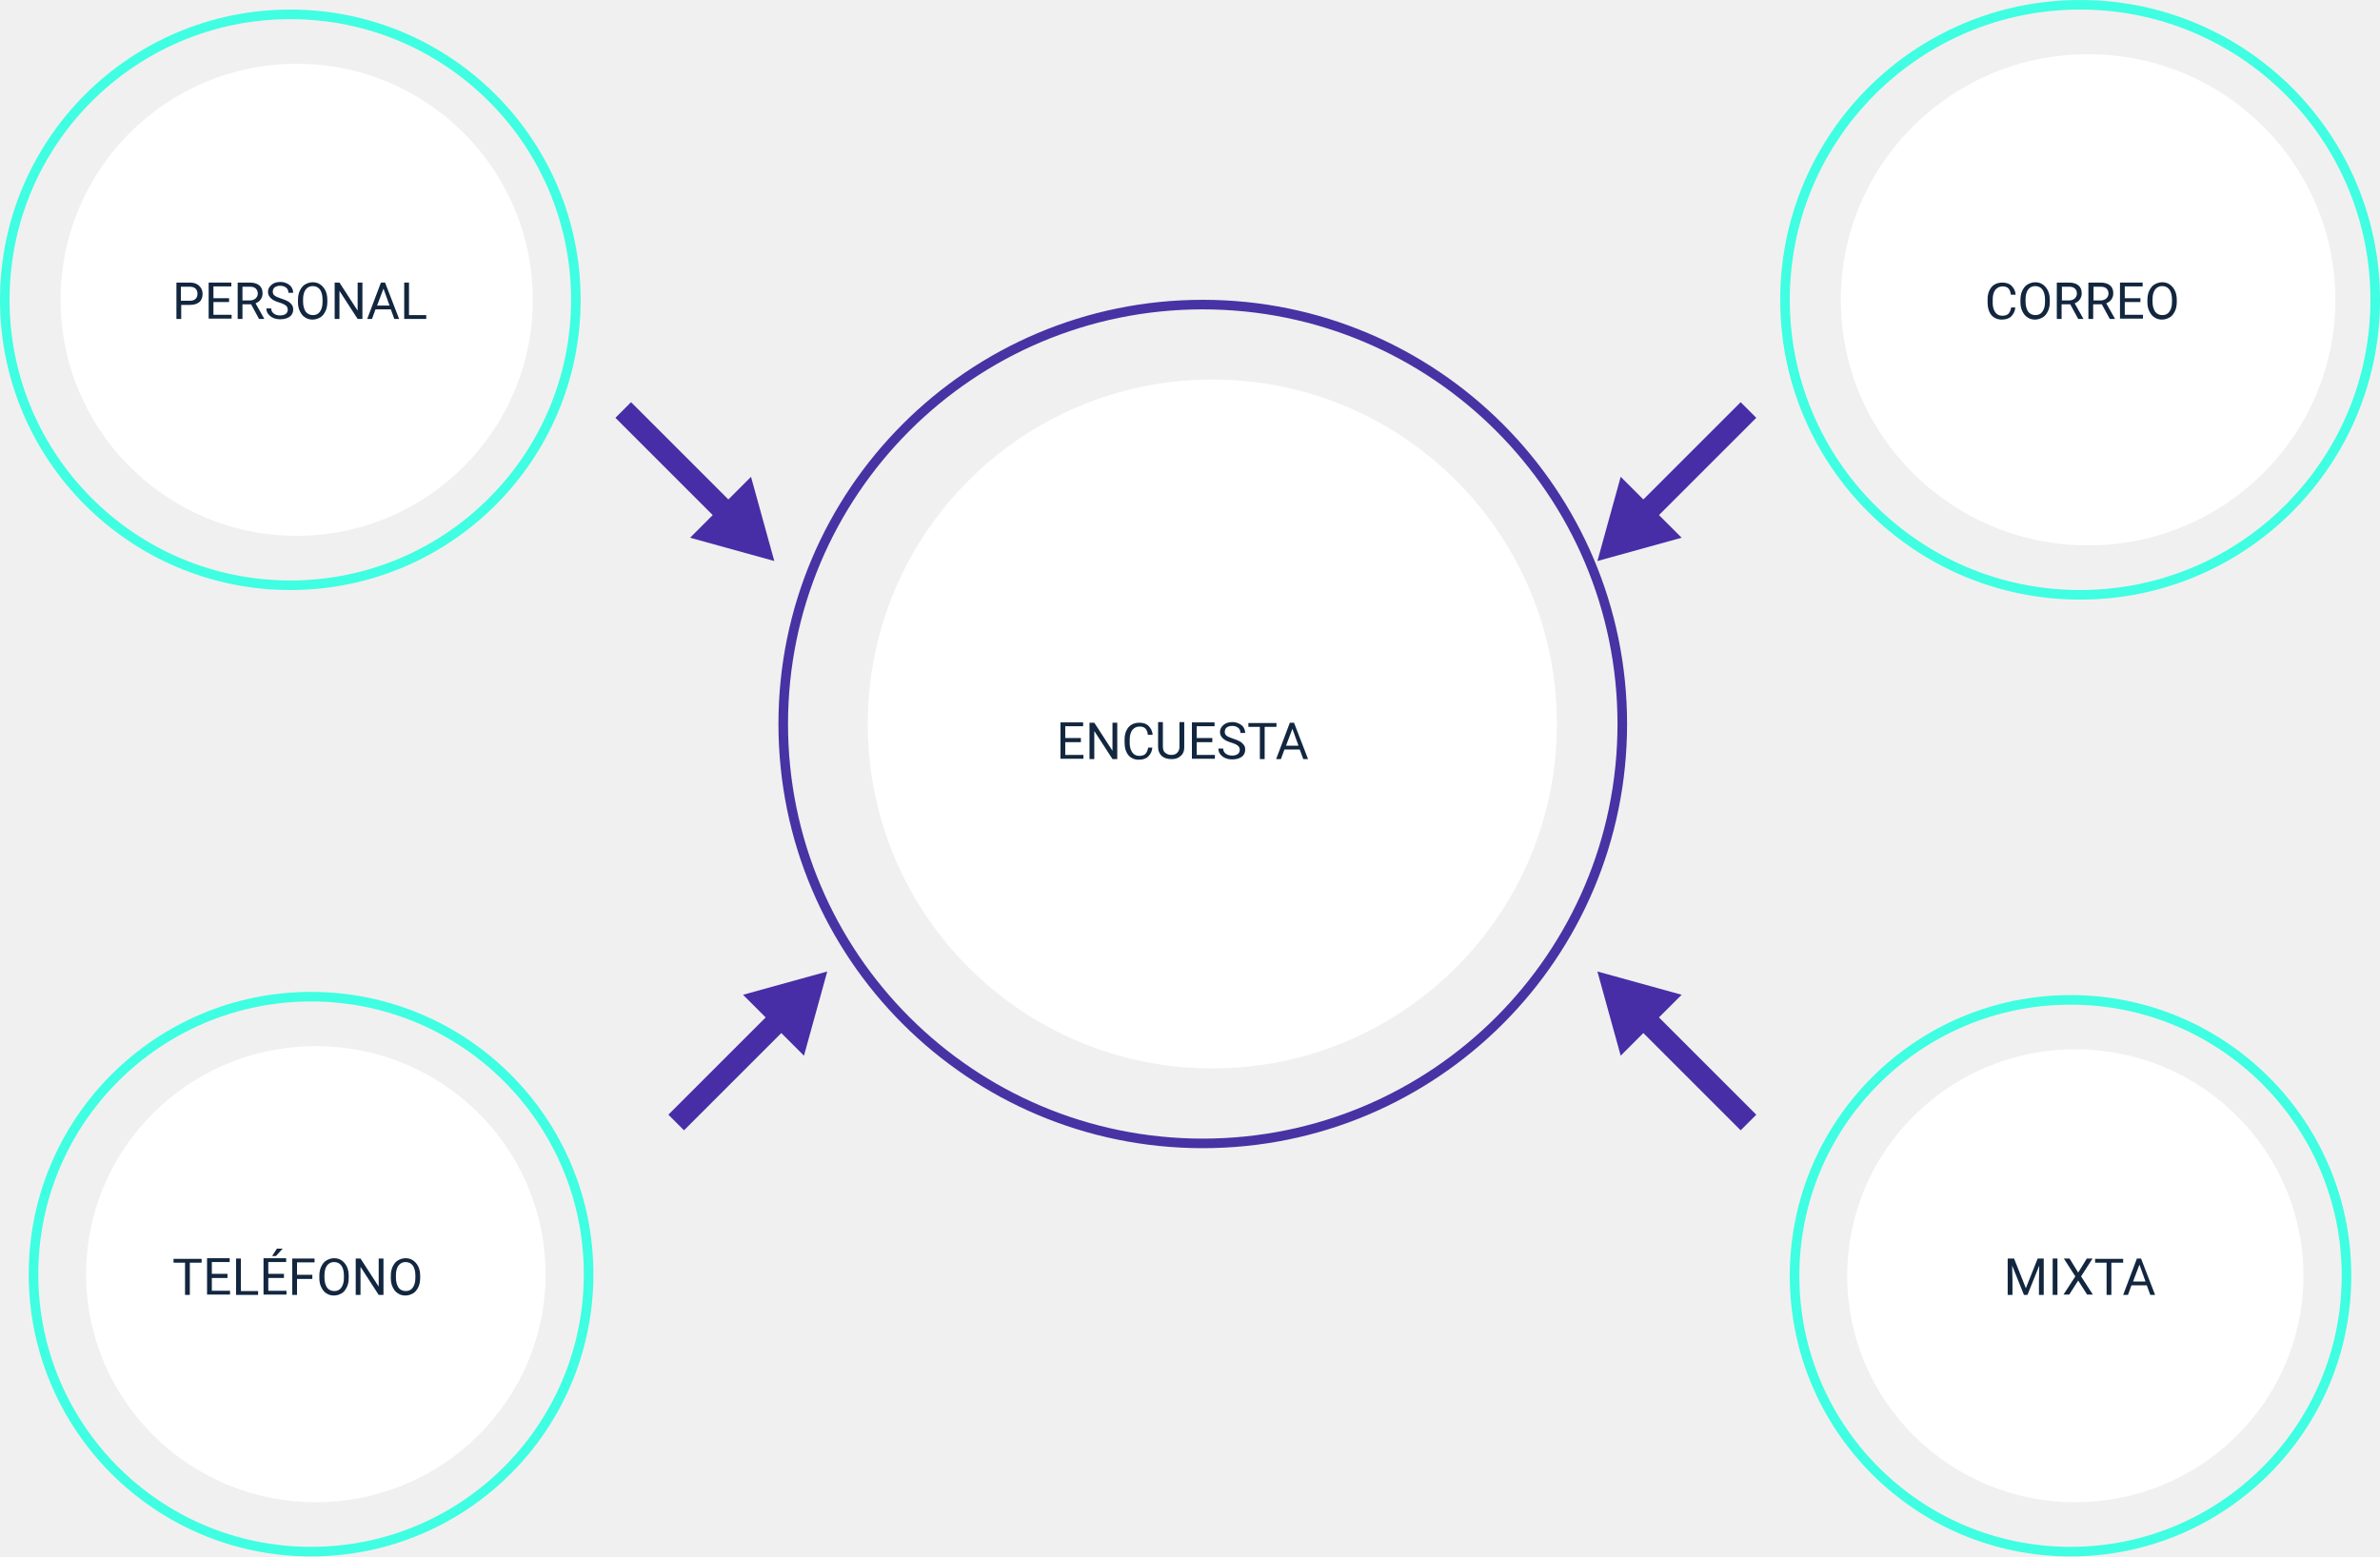
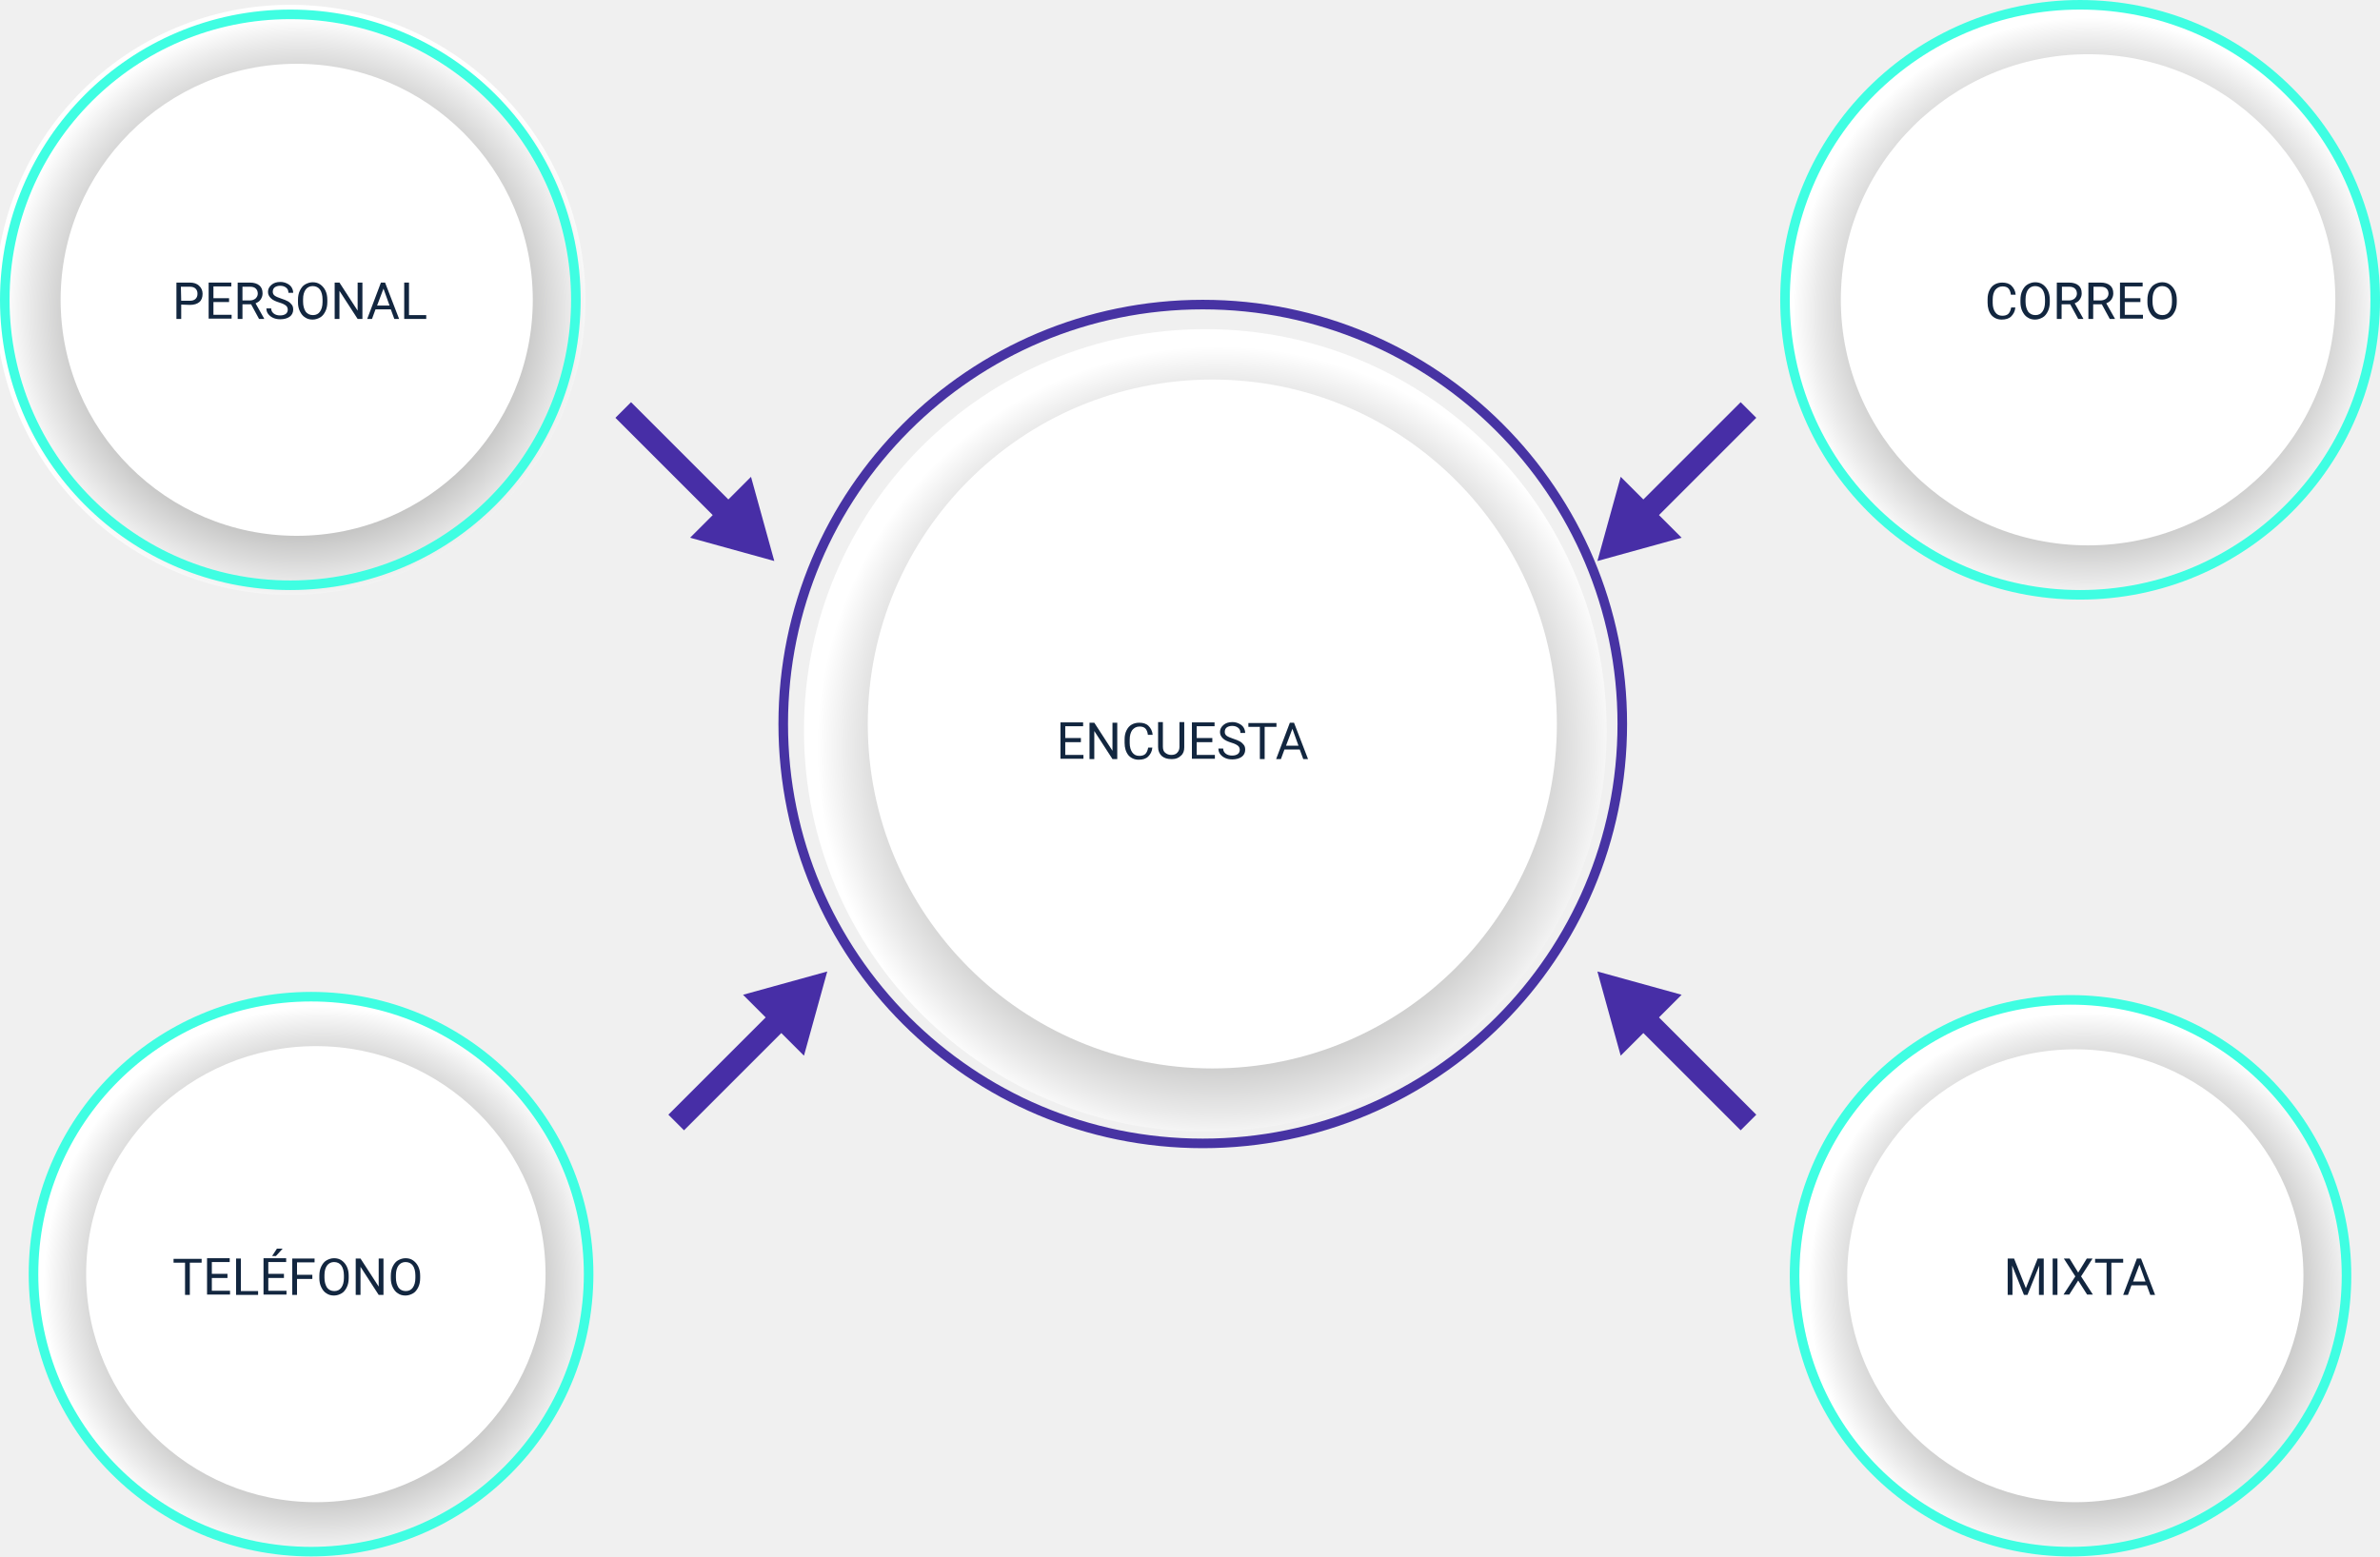
<svg xmlns="http://www.w3.org/2000/svg" version="1.1" id="Capa_1" x="0px" y="0px" viewBox="0 0 746 488" style="enable-background:new 0 0 746 488;" xml:space="preserve">
  <style type="text/css">
- 	.st0{fill:#FFFFFF;}
- 	.st1{fill:none;}
- 	.st2{fill:none;stroke:#4733A3;stroke-width:3;}
- 	.st3{fill:none;stroke:#3FFEE2;stroke-width:3;}
- 	.st4{enable-background:new    ;}
- 	.st5{fill:#12263F;}
- 	.st6{fill:#472EA6;}
+ 	.st0{fill:url(#Elipse_4116-2_00000160911931837192387930000000717523016328041879_);}
+ 	.st1{fill:url(#Elipse_4116-2_00000130645435529335123200000004974055563373455512_);}
+ 	.st2{fill:url(#Elipse_4116-2_00000114794522653188587260000008056802965918242989_);}
+ 	.st3{fill:url(#Elipse_4116-2_00000090260490501680933330000004541423756305421752_);}
+ 	.st4{fill:url(#Elipse_4116-2_00000129911148224833792830000009194481403406523032_);}
+ 	.st5{fill:#FFFFFF;}
+ 	.st6{fill:none;}
+ 	.st7{fill:none;stroke:#4733A3;stroke-width:3;}
+ 	.st8{fill:none;stroke:#3FFEE2;stroke-width:3;}
+ 	.st9{enable-background:new    ;}
+ 	.st10{fill:#12263F;}
+ 	.st11{fill:#472EA6;}
</style>
  <g transform="matrix(1, 0, 0, 1, 425, 12434)">
-     <circle id="Elipse_4114-2" class="st0" cx="-45" cy="-12207" r="108" />
+     <radialGradient id="Elipse_4116-2_00000106128606616060659510000005528228622844319143_" cx="229.4" cy="-12336" r="92.5" gradientUnits="userSpaceOnUse">
+       <stop offset="0" style="stop-color:#555553" />
+       <stop offset="0.116" style="stop-color:#5C5C5A" />
+       <stop offset="0.281" style="stop-color:#6E6E6C" />
+       <stop offset="0.474" style="stop-color:#8C8C8B" />
+       <stop offset="0.69" style="stop-color:#B6B6B5" />
+       <stop offset="0.92" style="stop-color:#EBEBEB" />
+       <stop offset="1" style="stop-color:#FFFFFF" />
+     </radialGradient>
+     <circle id="Elipse_4116-2_00000004527100717030507210000014824985253576635265_" style="fill:url(#Elipse_4116-2_00000106128606616060659510000005528228622844319143_);" cx="226.4" cy="-12340" r="92.5" />
  </g>
  <g transform="matrix(1, 0, 0, 1, 425, 12434)">
-     <circle id="Elipse_4116-2" class="st0" cx="-332" cy="-12340" r="74" />
+     <radialGradient id="Elipse_4116-2_00000065764160865511911810000009932298911298500508_" cx="-331" cy="-12336" r="92.5" gradientUnits="userSpaceOnUse">
+       <stop offset="0" style="stop-color:#555553" />
+       <stop offset="0.116" style="stop-color:#5C5C5A" />
+       <stop offset="0.281" style="stop-color:#6E6E6C" />
+       <stop offset="0.474" style="stop-color:#8C8C8B" />
+       <stop offset="0.69" style="stop-color:#B6B6B5" />
+       <stop offset="0.92" style="stop-color:#EBEBEB" />
+       <stop offset="1" style="stop-color:#FFFFFF" />
+     </radialGradient>
+     <circle id="Elipse_4116-2_00000013191252860559372460000012014674609914894491_" style="fill:url(#Elipse_4116-2_00000065764160865511911810000009932298911298500508_);" cx="-334" cy="-12340" r="92.5" />
  </g>
  <g transform="matrix(1, 0, 0, 1, 425, 12434)">
-     <ellipse id="Elipse_4118-2" class="st0" cx="-326" cy="-12034.5" rx="72" ry="71.5" />
+     <radialGradient id="Elipse_4116-2_00000157310623836892601840000012436465411685251977_" cx="228.202" cy="-12030.164" r="86.4" gradientUnits="userSpaceOnUse">
+       <stop offset="0" style="stop-color:#555553" />
+       <stop offset="0.116" style="stop-color:#5C5C5A" />
+       <stop offset="0.281" style="stop-color:#6E6E6C" />
+       <stop offset="0.474" style="stop-color:#8C8C8B" />
+       <stop offset="0.69" style="stop-color:#B6B6B5" />
+       <stop offset="0.92" style="stop-color:#EBEBEB" />
+       <stop offset="1" style="stop-color:#FFFFFF" />
+     </radialGradient>
+     <circle id="Elipse_4116-2_00000140003871686475251900000014901701002606927020_" style="fill:url(#Elipse_4116-2_00000157310623836892601840000012436465411685251977_);" cx="225.4" cy="-12033.9" r="86.4" />
  </g>
  <g transform="matrix(1, 0, 0, 1, 425, 12434)">
-     <ellipse id="Elipse_4120-2" class="st0" cx="225.5" cy="-12034" rx="71.5" ry="71" />
+     <radialGradient id="Elipse_4116-2_00000115477267308570694080000015475955381898481329_" cx="-43.068" cy="-12199.558" r="125.85" gradientUnits="userSpaceOnUse">
+       <stop offset="0" style="stop-color:#555553" />
+       <stop offset="0.116" style="stop-color:#5C5C5A" />
+       <stop offset="0.281" style="stop-color:#6E6E6C" />
+       <stop offset="0.474" style="stop-color:#8C8C8B" />
+       <stop offset="0.69" style="stop-color:#B6B6B5" />
+       <stop offset="0.92" style="stop-color:#EBEBEB" />
+       <stop offset="1" style="stop-color:#FFFFFF" />
+     </radialGradient>
+     <circle id="Elipse_4116-2_00000074428866363261982200000010203256052383379892_" style="fill:url(#Elipse_4116-2_00000115477267308570694080000015475955381898481329_);" cx="-47.2" cy="-12205" r="125.8" />
  </g>
  <g transform="matrix(1, 0, 0, 1, 425, 12434)">
-     <ellipse id="Elipse_4122-2" class="st0" cx="229.5" cy="-12340" rx="77.5" ry="77" />
+     <radialGradient id="Elipse_4116-2_00000147181807768191523550000018357031807346715270_" cx="-324.173" cy="-12031.381" r="87.15" gradientUnits="userSpaceOnUse">
+       <stop offset="0" style="stop-color:#555553" />
+       <stop offset="0.116" style="stop-color:#5C5C5A" />
+       <stop offset="0.281" style="stop-color:#6E6E6C" />
+       <stop offset="0.474" style="stop-color:#8C8C8B" />
+       <stop offset="0.69" style="stop-color:#B6B6B5" />
+       <stop offset="0.92" style="stop-color:#EBEBEB" />
+       <stop offset="1" style="stop-color:#FFFFFF" />
+     </radialGradient>
+     <circle id="Elipse_4116-2_00000077312992824207279890000009020544523186454680_" style="fill:url(#Elipse_4116-2_00000147181807768191523550000018357031807346715270_);" cx="-327" cy="-12035.2" r="87.1" />
+   </g>
+   <g transform="matrix(1, 0, 0, 1, 425, 12434)">
+     <circle id="Elipse_4114-2" class="st5" cx="-45" cy="-12207" r="108" />
+   </g>
+   <g transform="matrix(1, 0, 0, 1, 425, 12434)">
+     <circle id="Elipse_4116-2" class="st5" cx="-332" cy="-12340" r="74" />
+   </g>
+   <g transform="matrix(1, 0, 0, 1, 425, 12434)">
+     <ellipse id="Elipse_4118-2" class="st5" cx="-326" cy="-12034.5" rx="72" ry="71.5" />
+   </g>
+   <g transform="matrix(1, 0, 0, 1, 425, 12434)">
+     <ellipse id="Elipse_4120-2" class="st5" cx="225.5" cy="-12034" rx="71.5" ry="71" />
+   </g>
+   <g transform="matrix(1, 0, 0, 1, 425, 12434)">
+     <ellipse id="Elipse_4122-2" class="st5" cx="229.5" cy="-12340" rx="77.5" ry="77" />
  </g>
  <g id="Elipse_4115" transform="translate(669 12528)">
-     <circle class="st1" cx="-292" cy="-12301" r="133" />
-     <circle class="st2" cx="-292" cy="-12301" r="131.5" />
+     <circle class="st6" cx="-292" cy="-12301" r="133" />
+     <circle class="st7" cx="-292" cy="-12301" r="131.5" />
  </g>
  <g id="Elipse_4117" transform="translate(425 12437)">
-     <circle class="st1" cx="-334" cy="-12343" r="91" />
-     <circle class="st3" cx="-334" cy="-12343" r="89.5" />
+     <circle class="st6" cx="-334" cy="-12343" r="91" />
+     <circle class="st8" cx="-334" cy="-12343" r="89.5" />
  </g>
  <g id="Elipse_4119" transform="translate(434 12745)">
-     <circle class="st1" cx="-336.5" cy="-12345.5" r="88.5" />
-     <circle class="st3" cx="-336.5" cy="-12345.5" r="87" />
+     <circle class="st6" cx="-336.5" cy="-12345.5" r="88.5" />
+     <circle class="st8" cx="-336.5" cy="-12345.5" r="87" />
  </g>
  <g id="Elipse_4121" transform="translate(986 12746)">
-     <circle class="st1" cx="-337" cy="-12346" r="88" />
-     <circle class="st3" cx="-337" cy="-12346" r="86.5" />
+     <circle class="st6" cx="-337" cy="-12346" r="88" />
+     <circle class="st8" cx="-337" cy="-12346" r="86.5" />
  </g>
  <g id="Elipse_4123" transform="translate(983 12434)">
-     <circle class="st1" cx="-331" cy="-12340" r="94" />
-     <circle class="st3" cx="-331" cy="-12340" r="92.5" />
+     <circle class="st6" cx="-331" cy="-12340" r="94" />
+     <circle class="st8" cx="-331" cy="-12340" r="92.5" />
  </g>
-   <g class="st4">
-     <path class="st5" d="M338.8,232.7h-4.9v4h5.7v1.2h-7.2v-11.4h7.1v1.2h-5.6v3.7h4.9V232.7z" />
-     <path class="st5" d="M350.2,238h-1.5l-5.7-8.8v8.8h-1.5v-11.4h1.5l5.7,8.8v-8.8h1.5V238z" />
-     <path class="st5" d="M361.2,234.4c-0.1,1.2-0.6,2.1-1.3,2.8c-0.7,0.7-1.7,1-3,1c-1.3,0-2.4-0.5-3.2-1.4c-0.8-1-1.2-2.3-1.2-3.9   v-1.1c0-1.1,0.2-2,0.6-2.8c0.4-0.8,0.9-1.4,1.6-1.8c0.7-0.4,1.5-0.6,2.4-0.6c1.2,0,2.2,0.3,2.9,1c0.7,0.7,1.2,1.6,1.3,2.8h-1.5   c-0.1-0.9-0.4-1.6-0.8-2c-0.4-0.4-1-0.6-1.8-0.6c-1,0-1.7,0.4-2.3,1.1c-0.5,0.7-0.8,1.7-0.8,3v1.1c0,1.2,0.3,2.2,0.8,2.9   s1.2,1.1,2.2,1.1c0.8,0,1.5-0.2,1.9-0.6s0.7-1,0.9-2H361.2z" />
-     <path class="st5" d="M371.2,226.6v7.7c0,1.1-0.3,2-1,2.6c-0.7,0.7-1.6,1.1-2.7,1.1l-0.4,0c-1.2,0-2.2-0.3-3-1   c-0.7-0.7-1.1-1.6-1.1-2.8v-7.8h1.5v7.7c0,0.8,0.2,1.5,0.7,1.9s1.1,0.7,1.9,0.7c0.8,0,1.5-0.2,1.9-0.7c0.5-0.5,0.7-1.1,0.7-1.9   v-7.7H371.2z" />
-     <path class="st5" d="M380,232.7h-4.9v4h5.7v1.2h-7.2v-11.4h7.1v1.2h-5.6v3.7h4.9V232.7z" />
-     <path class="st5" d="M386.1,232.9c-1.3-0.4-2.2-0.8-2.8-1.4s-0.9-1.2-0.9-2c0-0.9,0.4-1.6,1.1-2.2c0.7-0.6,1.6-0.9,2.8-0.9   c0.8,0,1.5,0.2,2.1,0.5c0.6,0.3,1.1,0.7,1.4,1.2s0.5,1.1,0.5,1.7h-1.5c0-0.7-0.2-1.2-0.7-1.6s-1.1-0.6-1.9-0.6   c-0.7,0-1.3,0.2-1.7,0.5s-0.6,0.8-0.6,1.4c0,0.5,0.2,0.9,0.6,1.2c0.4,0.3,1.1,0.6,2,0.9c0.9,0.3,1.7,0.6,2.2,0.9   c0.5,0.3,0.9,0.7,1.2,1.1s0.4,0.9,0.4,1.5c0,0.9-0.4,1.7-1.1,2.2s-1.7,0.8-2.9,0.8c-0.8,0-1.5-0.1-2.2-0.4   c-0.7-0.3-1.2-0.7-1.6-1.2s-0.6-1.1-0.6-1.8h1.5c0,0.7,0.3,1.2,0.8,1.6s1.2,0.6,2,0.6c0.8,0,1.4-0.2,1.8-0.5s0.6-0.8,0.6-1.3   s-0.2-1-0.6-1.3S387.1,233.2,386.1,232.9z" />
-     <path class="st5" d="M400.1,227.9h-3.7V238h-1.5v-10.1h-3.6v-1.2h8.8V227.9z" />
-     <path class="st5" d="M407.4,235h-4.8l-1.1,3H400l4.3-11.4h1.3L410,238h-1.5L407.4,235z M403.1,233.8h3.9l-1.9-5.3L403.1,233.8z" />
+   <g class="st9">
+     <path class="st10" d="M338.8,232.7h-4.9v4h5.7v1.2h-7.2v-11.4h7.1v1.2h-5.6v3.7h4.9V232.7z" />
+     <path class="st10" d="M350.2,238h-1.5l-5.7-8.8v8.8h-1.5v-11.4h1.5l5.7,8.8v-8.8h1.5V238z" />
+     <path class="st10" d="M361.2,234.4c-0.1,1.2-0.6,2.1-1.3,2.8c-0.7,0.7-1.7,1-3,1s-2.4-0.5-3.2-1.4c-0.8-1-1.2-2.3-1.2-3.9v-1.1   c0-1.1,0.2-2,0.6-2.8s0.9-1.4,1.6-1.8c0.7-0.4,1.5-0.6,2.4-0.6c1.2,0,2.2,0.3,2.9,1c0.7,0.7,1.2,1.6,1.3,2.8h-1.5   c-0.1-0.9-0.4-1.6-0.8-2s-1-0.6-1.8-0.6c-1,0-1.7,0.4-2.3,1.1c-0.5,0.7-0.8,1.7-0.8,3v1.1c0,1.2,0.3,2.2,0.8,2.9s1.2,1.1,2.2,1.1   c0.8,0,1.5-0.2,1.9-0.6s0.7-1,0.9-2H361.2z" />
+     <path class="st10" d="M371.2,226.6v7.7c0,1.1-0.3,2-1,2.6c-0.7,0.7-1.6,1.1-2.7,1.1h-0.4c-1.2,0-2.2-0.3-3-1   c-0.7-0.7-1.1-1.6-1.1-2.8v-7.8h1.5v7.7c0,0.8,0.2,1.5,0.7,1.9s1.1,0.7,1.9,0.7s1.5-0.2,1.9-0.7c0.5-0.5,0.7-1.1,0.7-1.9v-7.7h1.5   V226.6z" />
+     <path class="st10" d="M380,232.7h-4.9v4h5.7v1.2h-7.2v-11.4h7.1v1.2h-5.6v3.7h4.9V232.7z" />
+     <path class="st10" d="M386.1,232.9c-1.3-0.4-2.2-0.8-2.8-1.4s-0.9-1.2-0.9-2c0-0.9,0.4-1.6,1.1-2.2c0.7-0.6,1.6-0.9,2.8-0.9   c0.8,0,1.5,0.2,2.1,0.5s1.1,0.7,1.4,1.2s0.5,1.1,0.5,1.7h-1.5c0-0.7-0.2-1.2-0.7-1.6s-1.1-0.6-1.9-0.6c-0.7,0-1.3,0.2-1.7,0.5   s-0.6,0.8-0.6,1.4c0,0.5,0.2,0.9,0.6,1.2s1.1,0.6,2,0.9c0.9,0.3,1.7,0.6,2.2,0.9c0.5,0.3,0.9,0.7,1.2,1.1s0.4,0.9,0.4,1.5   c0,0.9-0.4,1.7-1.1,2.2s-1.7,0.8-2.9,0.8c-0.8,0-1.5-0.1-2.2-0.4c-0.7-0.3-1.2-0.7-1.6-1.2s-0.6-1.1-0.6-1.8h1.5   c0,0.7,0.3,1.2,0.8,1.6s1.2,0.6,2,0.6s1.4-0.2,1.8-0.5s0.6-0.8,0.6-1.3s-0.2-1-0.6-1.3S387.1,233.2,386.1,232.9z" />
+     <path class="st10" d="M400.1,227.9h-3.7V238h-1.5v-10.1h-3.6v-1.2h8.8L400.1,227.9L400.1,227.9z" />
+     <path class="st10" d="M407.4,235h-4.8l-1.1,3H400l4.3-11.4h1.3L410,238h-1.5L407.4,235z M403.1,233.8h3.9l-1.9-5.3L403.1,233.8z" />
  </g>
-   <g class="st4">
-     <path class="st5" d="M631.7,96.4c-0.1,1.2-0.6,2.1-1.3,2.8c-0.7,0.7-1.7,1-3,1c-1.3,0-2.4-0.5-3.2-1.4c-0.8-1-1.2-2.3-1.2-3.9v-1.1   c0-1.1,0.2-2,0.6-2.8c0.4-0.8,0.9-1.4,1.6-1.8c0.7-0.4,1.5-0.6,2.4-0.6c1.2,0,2.2,0.3,2.9,1c0.7,0.7,1.2,1.6,1.3,2.8h-1.5   c-0.1-0.9-0.4-1.6-0.8-2c-0.4-0.4-1-0.6-1.8-0.6c-1,0-1.7,0.4-2.3,1.1c-0.5,0.7-0.8,1.7-0.8,3v1.1c0,1.2,0.3,2.2,0.8,2.9   s1.2,1.1,2.2,1.1c0.8,0,1.5-0.2,1.9-0.6s0.7-1,0.9-2H631.7z" />
-     <path class="st5" d="M642.5,94.7c0,1.1-0.2,2.1-0.6,2.9s-0.9,1.5-1.6,1.9s-1.5,0.7-2.4,0.7c-0.9,0-1.7-0.2-2.4-0.7   c-0.7-0.4-1.2-1.1-1.6-1.9s-0.6-1.8-0.6-2.8V94c0-1.1,0.2-2.1,0.6-2.9c0.4-0.8,0.9-1.5,1.6-1.9s1.5-0.7,2.4-0.7   c0.9,0,1.7,0.2,2.4,0.7s1.2,1.1,1.6,1.9s0.6,1.8,0.6,2.9V94.7z M641,93.9c0-1.3-0.3-2.4-0.8-3.1c-0.5-0.7-1.3-1.1-2.3-1.1   c-0.9,0-1.7,0.4-2.2,1.1c-0.5,0.7-0.8,1.7-0.8,3v0.8c0,1.3,0.3,2.3,0.8,3.1c0.5,0.7,1.3,1.1,2.3,1.1c1,0,1.7-0.4,2.2-1.1   s0.8-1.7,0.8-3V93.9z" />
-     <path class="st5" d="M648.9,95.4h-2.7v4.6h-1.5V88.6h3.8c1.3,0,2.3,0.3,3,0.9c0.7,0.6,1,1.4,1,2.5c0,0.7-0.2,1.3-0.6,1.9   s-0.9,0.9-1.6,1.2l2.7,4.8v0.1h-1.6L648.9,95.4z M646.2,94.2h2.3c0.7,0,1.3-0.2,1.8-0.6c0.4-0.4,0.7-0.9,0.7-1.5   c0-0.7-0.2-1.2-0.6-1.6c-0.4-0.4-1-0.6-1.8-0.6h-2.3V94.2z" />
-     <path class="st5" d="M658.8,95.4h-2.7v4.6h-1.5V88.6h3.8c1.3,0,2.3,0.3,3,0.9c0.7,0.6,1,1.4,1,2.5c0,0.7-0.2,1.3-0.6,1.9   s-0.9,0.9-1.6,1.2l2.7,4.8v0.1h-1.6L658.8,95.4z M656.1,94.2h2.3c0.7,0,1.3-0.2,1.8-0.6c0.4-0.4,0.7-0.9,0.7-1.5   c0-0.7-0.2-1.2-0.6-1.6c-0.4-0.4-1-0.6-1.8-0.6h-2.3V94.2z" />
-     <path class="st5" d="M670.9,94.7h-4.9v4h5.7v1.2h-7.2V88.6h7.1v1.2h-5.6v3.7h4.9V94.7z" />
-     <path class="st5" d="M682.3,94.7c0,1.1-0.2,2.1-0.6,2.9s-0.9,1.5-1.6,1.9s-1.5,0.7-2.4,0.7c-0.9,0-1.7-0.2-2.4-0.7   c-0.7-0.4-1.2-1.1-1.6-1.9s-0.6-1.8-0.6-2.8V94c0-1.1,0.2-2.1,0.6-2.9c0.4-0.8,0.9-1.5,1.6-1.9s1.5-0.7,2.4-0.7   c0.9,0,1.7,0.2,2.4,0.7s1.2,1.1,1.6,1.9s0.6,1.8,0.6,2.9V94.7z M680.8,93.9c0-1.3-0.3-2.4-0.8-3.1c-0.5-0.7-1.3-1.1-2.3-1.1   c-0.9,0-1.7,0.4-2.2,1.1c-0.5,0.7-0.8,1.7-0.8,3v0.8c0,1.3,0.3,2.3,0.8,3.1c0.5,0.7,1.3,1.1,2.3,1.1c1,0,1.7-0.4,2.2-1.1   s0.8-1.7,0.8-3V93.9z" />
+   <g class="st9">
+     <path class="st10" d="M631.7,96.4c-0.1,1.2-0.6,2.1-1.3,2.8c-0.7,0.7-1.7,1-3,1s-2.4-0.5-3.2-1.4c-0.8-1-1.2-2.3-1.2-3.9v-1.1   c0-1.1,0.2-2,0.6-2.8c0.4-0.8,0.9-1.4,1.6-1.8c0.7-0.4,1.5-0.6,2.4-0.6c1.2,0,2.2,0.3,2.9,1s1.2,1.6,1.3,2.8h-1.5   c-0.1-0.9-0.4-1.6-0.8-2c-0.4-0.4-1-0.6-1.8-0.6c-1,0-1.7,0.4-2.3,1.1c-0.5,0.7-0.8,1.7-0.8,3V95c0,1.2,0.3,2.2,0.8,2.9   s1.2,1.1,2.2,1.1c0.8,0,1.5-0.2,1.9-0.6s0.7-1,0.9-2H631.7z" />
+     <path class="st10" d="M642.5,94.7c0,1.1-0.2,2.1-0.6,2.9s-0.9,1.5-1.6,1.9s-1.5,0.7-2.4,0.7s-1.7-0.2-2.4-0.7   c-0.7-0.4-1.2-1.1-1.6-1.9s-0.6-1.8-0.6-2.8V94c0-1.1,0.2-2.1,0.6-2.9c0.4-0.8,0.9-1.5,1.6-1.9s1.5-0.7,2.4-0.7s1.7,0.2,2.4,0.7   s1.2,1.1,1.6,1.9s0.6,1.8,0.6,2.9V94.7z M641,93.9c0-1.3-0.3-2.4-0.8-3.1s-1.3-1.1-2.3-1.1c-0.9,0-1.7,0.4-2.2,1.1s-0.8,1.7-0.8,3   v0.8c0,1.3,0.3,2.3,0.8,3.1c0.5,0.7,1.3,1.1,2.3,1.1s1.7-0.4,2.2-1.1s0.8-1.7,0.8-3V93.9z" />
+     <path class="st10" d="M648.9,95.4h-2.7v4.6h-1.5V88.6h3.8c1.3,0,2.3,0.3,3,0.9s1,1.4,1,2.5c0,0.7-0.2,1.3-0.6,1.9s-0.9,0.9-1.6,1.2   l2.7,4.8v0.1h-1.6L648.9,95.4z M646.2,94.2h2.3c0.7,0,1.3-0.2,1.8-0.6c0.4-0.4,0.7-0.9,0.7-1.5c0-0.7-0.2-1.2-0.6-1.6   c-0.4-0.4-1-0.6-1.8-0.6h-2.3v4.3H646.2z" />
+     <path class="st10" d="M658.8,95.4h-2.7v4.6h-1.5V88.6h3.8c1.3,0,2.3,0.3,3,0.9s1,1.4,1,2.5c0,0.7-0.2,1.3-0.6,1.9s-0.9,0.9-1.6,1.2   l2.7,4.8v0.1h-1.6L658.8,95.4z M656.1,94.2h2.3c0.7,0,1.3-0.2,1.8-0.6c0.4-0.4,0.7-0.9,0.7-1.5c0-0.7-0.2-1.2-0.6-1.6   c-0.4-0.4-1-0.6-1.8-0.6h-2.3v4.3H656.1z" />
+     <path class="st10" d="M670.9,94.7H666v4h5.7v1.2h-7.2V88.6h7.1v1.2H666v3.7h4.9V94.7z" />
+     <path class="st10" d="M682.3,94.7c0,1.1-0.2,2.1-0.6,2.9s-0.9,1.5-1.6,1.9s-1.5,0.7-2.4,0.7s-1.7-0.2-2.4-0.7   c-0.7-0.4-1.2-1.1-1.6-1.9s-0.6-1.8-0.6-2.8V94c0-1.1,0.2-2.1,0.6-2.9c0.4-0.8,0.9-1.5,1.6-1.9s1.5-0.7,2.4-0.7s1.7,0.2,2.4,0.7   s1.2,1.1,1.6,1.9s0.6,1.8,0.6,2.9V94.7z M680.8,93.9c0-1.3-0.3-2.4-0.8-3.1s-1.3-1.1-2.3-1.1c-0.9,0-1.7,0.4-2.2,1.1   s-0.8,1.7-0.8,3v0.8c0,1.3,0.3,2.3,0.8,3.1c0.5,0.7,1.3,1.1,2.3,1.1s1.7-0.4,2.2-1.1s0.8-1.7,0.8-3V93.9z" />
  </g>
-   <g class="st4">
-     <path class="st5" d="M631.3,394.6l3.7,9.3l3.7-9.3h1.9V406h-1.5v-4.4l0.1-4.8l-3.7,9.2h-1.1l-3.7-9.2l0.1,4.8v4.4h-1.5v-11.4H631.3   z" />
-     <path class="st5" d="M644.9,406h-1.5v-11.4h1.5V406z" />
-     <path class="st5" d="M651.4,399l2.7-4.4h1.8l-3.6,5.6l3.7,5.7h-1.8l-2.8-4.4l-2.8,4.4h-1.8l3.7-5.7l-3.6-5.6h1.8L651.4,399z" />
-     <path class="st5" d="M665.5,395.9h-3.7V406h-1.5v-10.1h-3.6v-1.2h8.8V395.9z" />
-     <path class="st5" d="M672.9,403h-4.8l-1.1,3h-1.5l4.3-11.4h1.3l4.4,11.4H674L672.9,403z M668.6,401.8h3.9l-1.9-5.3L668.6,401.8z" />
+   <g class="st9">
+     <path class="st10" d="M631.3,394.6l3.7,9.3l3.7-9.3h1.9V406h-1.5v-4.4l0.1-4.8l-3.7,9.2h-1.1l-3.7-9.2l0.1,4.8v4.4h-1.5v-11.4   H631.3z" />
+     <path class="st10" d="M644.9,406h-1.5v-11.4h1.5V406z" />
+     <path class="st10" d="M651.4,399l2.7-4.4h1.8l-3.6,5.6l3.7,5.7h-1.8l-2.8-4.4l-2.8,4.4h-1.8l3.7-5.7l-3.6-5.6h1.8L651.4,399z" />
+     <path class="st10" d="M665.5,395.9h-3.7V406h-1.5v-10.1h-3.6v-1.2h8.8V395.9z" />
+     <path class="st10" d="M672.9,403h-4.8l-1.1,3h-1.5l4.3-11.4h1.3l4.4,11.4H674L672.9,403z M668.6,401.8h3.9l-1.9-5.3L668.6,401.8z" />
  </g>
-   <g class="st4">
-     <path class="st5" d="M63.2,395.9h-3.7V406H58v-10.1h-3.6v-1.2h8.8V395.9z" />
-     <path class="st5" d="M71.3,400.7h-4.9v4h5.7v1.2h-7.2v-11.4H72v1.2h-5.6v3.7h4.9V400.7z" />
-     <path class="st5" d="M75.5,404.8h5.4v1.2H74v-11.4h1.5V404.8z" />
-     <path class="st5" d="M89,400.7h-4.9v4h5.7v1.2h-7.2v-11.4h7.1v1.2h-5.6v3.7H89V400.7z M86.8,391.5h1.8l-2.1,2.3l-1.2,0L86.8,391.5z   " />
-     <path class="st5" d="M97.9,401h-4.8v5h-1.5v-11.4h7v1.2h-5.5v3.9h4.8V401z" />
-     <path class="st5" d="M109.3,400.7c0,1.1-0.2,2.1-0.6,2.9s-0.9,1.5-1.6,1.9s-1.5,0.7-2.4,0.7c-0.9,0-1.7-0.2-2.4-0.7   c-0.7-0.4-1.2-1.1-1.6-1.9s-0.6-1.8-0.6-2.8V400c0-1.1,0.2-2.1,0.6-2.9c0.4-0.8,0.9-1.5,1.6-1.9s1.5-0.7,2.4-0.7   c0.9,0,1.7,0.2,2.4,0.7s1.2,1.1,1.6,1.9s0.6,1.8,0.6,2.9V400.7z M107.8,399.9c0-1.3-0.3-2.4-0.8-3.1c-0.5-0.7-1.3-1.1-2.3-1.1   c-0.9,0-1.7,0.4-2.2,1.1c-0.5,0.7-0.8,1.7-0.8,3v0.8c0,1.3,0.3,2.3,0.8,3.1c0.5,0.7,1.3,1.1,2.3,1.1c1,0,1.7-0.4,2.2-1.1   s0.8-1.7,0.8-3V399.9z" />
-     <path class="st5" d="M120.2,406h-1.5l-5.7-8.8v8.8h-1.5v-11.4h1.5l5.7,8.8v-8.8h1.5V406z" />
-     <path class="st5" d="M131.7,400.7c0,1.1-0.2,2.1-0.6,2.9s-0.9,1.5-1.6,1.9s-1.5,0.7-2.4,0.7c-0.9,0-1.7-0.2-2.4-0.7   c-0.7-0.4-1.2-1.1-1.6-1.9s-0.6-1.8-0.6-2.8V400c0-1.1,0.2-2.1,0.6-2.9c0.4-0.8,0.9-1.5,1.6-1.9s1.5-0.7,2.4-0.7   c0.9,0,1.7,0.2,2.4,0.7s1.2,1.1,1.6,1.9s0.6,1.8,0.6,2.9V400.7z M130.2,399.9c0-1.3-0.3-2.4-0.8-3.1c-0.5-0.7-1.3-1.1-2.3-1.1   c-0.9,0-1.7,0.4-2.2,1.1c-0.5,0.7-0.8,1.7-0.8,3v0.8c0,1.3,0.3,2.3,0.8,3.1c0.5,0.7,1.3,1.1,2.3,1.1c1,0,1.7-0.4,2.2-1.1   s0.8-1.7,0.8-3V399.9z" />
+   <g class="st9">
+     <path class="st10" d="M63.2,395.9h-3.7V406H58v-10.1h-3.6v-1.2h8.8V395.9z" />
+     <path class="st10" d="M71.3,400.7h-4.9v4h5.7v1.2h-7.2v-11.4H72v1.2h-5.6v3.7h4.9V400.7z" />
+     <path class="st10" d="M75.5,404.8h5.4v1.2H74v-11.4h1.5V404.8z" />
+     <path class="st10" d="M89,400.7h-4.9v4h5.7v1.2h-7.2v-11.4h7.1v1.2h-5.6v3.7H89V400.7z M86.8,391.5h1.8l-2.1,2.3h-1.2L86.8,391.5z" />
+     <path class="st10" d="M97.9,401h-4.8v5h-1.5v-11.4h7v1.2h-5.5v3.9h4.8V401z" />
+     <path class="st10" d="M109.3,400.7c0,1.1-0.2,2.1-0.6,2.9s-0.9,1.5-1.6,1.9s-1.5,0.7-2.4,0.7s-1.7-0.2-2.4-0.7   c-0.7-0.4-1.2-1.1-1.6-1.9s-0.6-1.8-0.6-2.8V400c0-1.1,0.2-2.1,0.6-2.9s0.9-1.5,1.6-1.9s1.5-0.7,2.4-0.7s1.7,0.2,2.4,0.7   s1.2,1.1,1.6,1.9s0.6,1.8,0.6,2.9V400.7z M107.8,399.9c0-1.3-0.3-2.4-0.8-3.1s-1.3-1.1-2.3-1.1c-0.9,0-1.7,0.4-2.2,1.1   s-0.8,1.7-0.8,3v0.8c0,1.3,0.3,2.3,0.8,3.1c0.5,0.7,1.3,1.1,2.3,1.1s1.7-0.4,2.2-1.1s0.8-1.7,0.8-3V399.9z" />
+     <path class="st10" d="M120.2,406h-1.5l-5.7-8.8v8.8h-1.5v-11.4h1.5l5.7,8.8v-8.8h1.5V406z" />
+     <path class="st10" d="M131.7,400.7c0,1.1-0.2,2.1-0.6,2.9s-0.9,1.5-1.6,1.9s-1.5,0.7-2.4,0.7s-1.7-0.2-2.4-0.7   c-0.7-0.4-1.2-1.1-1.6-1.9s-0.6-1.8-0.6-2.8V400c0-1.1,0.2-2.1,0.6-2.9s0.9-1.5,1.6-1.9s1.5-0.7,2.4-0.7s1.7,0.2,2.4,0.7   s1.2,1.1,1.6,1.9s0.6,1.8,0.6,2.9V400.7z M130.2,399.9c0-1.3-0.3-2.4-0.8-3.1s-1.3-1.1-2.3-1.1c-0.9,0-1.7,0.4-2.2,1.1   s-0.8,1.7-0.8,3v0.8c0,1.3,0.3,2.3,0.8,3.1c0.5,0.7,1.3,1.1,2.3,1.1s1.7-0.4,2.2-1.1s0.8-1.7,0.8-3V399.9z" />
  </g>
-   <g class="st4">
-     <path class="st5" d="M56.8,95.5v4.5h-1.5V88.6h4.2c1.2,0,2.2,0.3,2.9,1c0.7,0.6,1.1,1.5,1.1,2.5c0,1.1-0.3,2-1,2.6   c-0.7,0.6-1.7,0.9-3,0.9H56.8z M56.8,94.3h2.7c0.8,0,1.4-0.2,1.8-0.6c0.4-0.4,0.6-0.9,0.6-1.6c0-0.7-0.2-1.2-0.6-1.6   c-0.4-0.4-1-0.6-1.8-0.6h-2.8V94.3z" />
-     <path class="st5" d="M71.8,94.7h-4.9v4h5.7v1.2h-7.2V88.6h7.1v1.2h-5.6v3.7h4.9V94.7z" />
-     <path class="st5" d="M78.7,95.4H76v4.6h-1.5V88.6h3.8c1.3,0,2.3,0.3,3,0.9c0.7,0.6,1,1.4,1,2.5c0,0.7-0.2,1.3-0.6,1.9   s-0.9,0.9-1.6,1.2l2.7,4.8v0.1h-1.6L78.7,95.4z M76,94.2h2.3c0.7,0,1.3-0.2,1.8-0.6c0.4-0.4,0.7-0.9,0.7-1.5c0-0.7-0.2-1.2-0.6-1.6   c-0.4-0.4-1-0.6-1.8-0.6H76V94.2z" />
-     <path class="st5" d="M87.7,94.9c-1.3-0.4-2.2-0.8-2.8-1.4s-0.9-1.2-0.9-2c0-0.9,0.4-1.6,1.1-2.2c0.7-0.6,1.6-0.9,2.8-0.9   c0.8,0,1.5,0.2,2.1,0.5c0.6,0.3,1.1,0.7,1.4,1.2s0.5,1.1,0.5,1.7h-1.5c0-0.7-0.2-1.2-0.7-1.6s-1.1-0.6-1.9-0.6   c-0.7,0-1.3,0.2-1.7,0.5s-0.6,0.8-0.6,1.4c0,0.5,0.2,0.9,0.6,1.2c0.4,0.3,1.1,0.6,2,0.9c0.9,0.3,1.7,0.6,2.2,0.9   c0.5,0.3,0.9,0.7,1.2,1.1s0.4,0.9,0.4,1.5c0,0.9-0.4,1.7-1.1,2.2s-1.7,0.8-2.9,0.8c-0.8,0-1.5-0.1-2.2-0.4   c-0.7-0.3-1.2-0.7-1.6-1.2s-0.6-1.1-0.6-1.8h1.5c0,0.7,0.3,1.2,0.8,1.6s1.2,0.6,2,0.6c0.8,0,1.4-0.2,1.8-0.5s0.6-0.8,0.6-1.3   s-0.2-1-0.6-1.3S88.7,95.2,87.7,94.9z" />
-     <path class="st5" d="M102.6,94.7c0,1.1-0.2,2.1-0.6,2.9s-0.9,1.5-1.6,1.9s-1.5,0.7-2.4,0.7c-0.9,0-1.7-0.2-2.4-0.7   c-0.7-0.4-1.2-1.1-1.6-1.9s-0.6-1.8-0.6-2.8V94c0-1.1,0.2-2.1,0.6-2.9c0.4-0.8,0.9-1.5,1.6-1.9s1.5-0.7,2.4-0.7   c0.9,0,1.7,0.2,2.4,0.7s1.2,1.1,1.6,1.9s0.6,1.8,0.6,2.9V94.7z M101.1,93.9c0-1.3-0.3-2.4-0.8-3.1c-0.5-0.7-1.3-1.1-2.3-1.1   c-0.9,0-1.7,0.4-2.2,1.1c-0.5,0.7-0.8,1.7-0.8,3v0.8c0,1.3,0.3,2.3,0.8,3.1c0.5,0.7,1.3,1.1,2.3,1.1c1,0,1.7-0.4,2.2-1.1   s0.8-1.7,0.8-3V93.9z" />
-     <path class="st5" d="M113.6,100h-1.5l-5.7-8.8v8.8h-1.5V88.6h1.5l5.7,8.8v-8.8h1.5V100z" />
-     <path class="st5" d="M122.5,97h-4.8l-1.1,3h-1.5l4.3-11.4h1.3l4.4,11.4h-1.5L122.5,97z M118.2,95.8h3.9l-1.9-5.3L118.2,95.8z" />
-     <path class="st5" d="M128.2,98.8h5.4v1.2h-6.9V88.6h1.5V98.8z" />
+   <g class="st9">
+     <path class="st10" d="M56.8,95.5v4.5h-1.5V88.6h4.2c1.2,0,2.2,0.3,2.9,1c0.7,0.6,1.1,1.5,1.1,2.5c0,1.1-0.3,2-1,2.6s-1.7,0.9-3,0.9   L56.8,95.5L56.8,95.5z M56.8,94.3h2.7c0.8,0,1.4-0.2,1.8-0.6c0.4-0.4,0.6-0.9,0.6-1.6s-0.2-1.2-0.6-1.6c-0.4-0.4-1-0.6-1.8-0.6   h-2.8L56.8,94.3L56.8,94.3z" />
+     <path class="st10" d="M71.8,94.7h-4.9v4h5.7v1.2h-7.2V88.6h7.1v1.2h-5.6v3.7h4.9V94.7z" />
+     <path class="st10" d="M78.7,95.4H76v4.6h-1.5V88.6h3.8c1.3,0,2.3,0.3,3,0.9s1,1.4,1,2.5c0,0.7-0.2,1.3-0.6,1.9s-0.9,0.9-1.6,1.2   l2.7,4.8v0.1h-1.6L78.7,95.4z M76,94.2h2.3c0.7,0,1.3-0.2,1.8-0.6c0.4-0.4,0.7-0.9,0.7-1.5c0-0.7-0.2-1.2-0.6-1.6s-1-0.6-1.8-0.6   H76V94.2z" />
+     <path class="st10" d="M87.7,94.9c-1.3-0.4-2.2-0.8-2.8-1.4s-0.9-1.2-0.9-2c0-0.9,0.4-1.6,1.1-2.2s1.6-0.9,2.8-0.9   c0.8,0,1.5,0.2,2.1,0.5s1.1,0.7,1.4,1.2s0.5,1.1,0.5,1.7h-1.5c0-0.7-0.2-1.2-0.7-1.6s-1.1-0.6-1.9-0.6c-0.7,0-1.3,0.2-1.7,0.5   s-0.6,0.8-0.6,1.4c0,0.5,0.2,0.9,0.6,1.2c0.4,0.3,1.1,0.6,2,0.9s1.7,0.6,2.2,0.9s0.9,0.7,1.2,1.1s0.4,0.9,0.4,1.5   c0,0.9-0.4,1.7-1.1,2.2s-1.7,0.8-2.9,0.8c-0.8,0-1.5-0.1-2.2-0.4s-1.2-0.7-1.6-1.2s-0.6-1.1-0.6-1.8H85c0,0.7,0.3,1.2,0.8,1.6   s1.2,0.6,2,0.6s1.4-0.2,1.8-0.5s0.6-0.8,0.6-1.3s-0.2-1-0.6-1.3S88.7,95.2,87.7,94.9z" />
+     <path class="st10" d="M102.6,94.7c0,1.1-0.2,2.1-0.6,2.9s-0.9,1.5-1.6,1.9s-1.5,0.7-2.4,0.7s-1.7-0.2-2.4-0.7   c-0.7-0.4-1.2-1.1-1.6-1.9s-0.6-1.8-0.6-2.8V94c0-1.1,0.2-2.1,0.6-2.9s0.9-1.5,1.6-1.9s1.5-0.7,2.4-0.7s1.7,0.2,2.4,0.7   s1.2,1.1,1.6,1.9s0.6,1.8,0.6,2.9V94.7z M101.1,93.9c0-1.3-0.3-2.4-0.8-3.1S99,89.7,98,89.7c-0.9,0-1.7,0.4-2.2,1.1s-0.8,1.7-0.8,3   v0.8c0,1.3,0.3,2.3,0.8,3.1c0.5,0.7,1.3,1.1,2.3,1.1s1.7-0.4,2.2-1.1s0.8-1.7,0.8-3V93.9z" />
+     <path class="st10" d="M113.6,100h-1.5l-5.7-8.8v8.8h-1.5V88.6h1.5l5.7,8.8v-8.8h1.5V100z" />
+     <path class="st10" d="M122.5,97h-4.8l-1.1,3h-1.5l4.3-11.4h1.3l4.4,11.4h-1.5L122.5,97z M118.2,95.8h3.9l-1.9-5.3L118.2,95.8z" />
+     <path class="st10" d="M128.2,98.8h5.4v1.2h-6.9V88.6h1.5L128.2,98.8L128.2,98.8z" />
  </g>
-   <path id="Unión_8" class="st6" d="M209.5,349.5L240,319l-7.1-7.1l26.4-7.3L252,331l-7.1-7.1l-30.5,30.5L209.5,349.5z" />
-   <path id="Unión_10" class="st6" d="M192.9,131l30.5,30.5l-7.1,7.1l26.4,7.3l-7.3-26.4l-7.1,7.1l-30.5-30.5L192.9,131z" />
-   <path id="Unión_9" class="st6" d="M550.5,349.5L520,319l7.1-7.1l-26.4-7.3L508,331l7.1-7.1l30.5,30.5L550.5,349.5z" />
-   <path id="Unión_11" class="st6" d="M550.5,131L520,161.5l7.1,7.1l-26.4,7.3l7.3-26.4l7.1,7.1l30.5-30.5L550.5,131z" />
+   <path id="Unión_8" class="st11" d="M209.5,349.5L240,319l-7.1-7.1l26.4-7.3L252,331l-7.1-7.1l-30.5,30.5L209.5,349.5z" />
+   <path id="Unión_10" class="st11" d="M192.9,131l30.5,30.5l-7.1,7.1l26.4,7.3l-7.3-26.4l-7.1,7.1l-30.5-30.5L192.9,131z" />
+   <path id="Unión_9" class="st11" d="M550.5,349.5L520,319l7.1-7.1l-26.4-7.3L508,331l7.1-7.1l30.5,30.5L550.5,349.5z" />
+   <path id="Unión_11" class="st11" d="M550.5,131L520,161.5l7.1,7.1l-26.4,7.3l7.3-26.4l7.1,7.1l30.5-30.5L550.5,131z" />
</svg>
